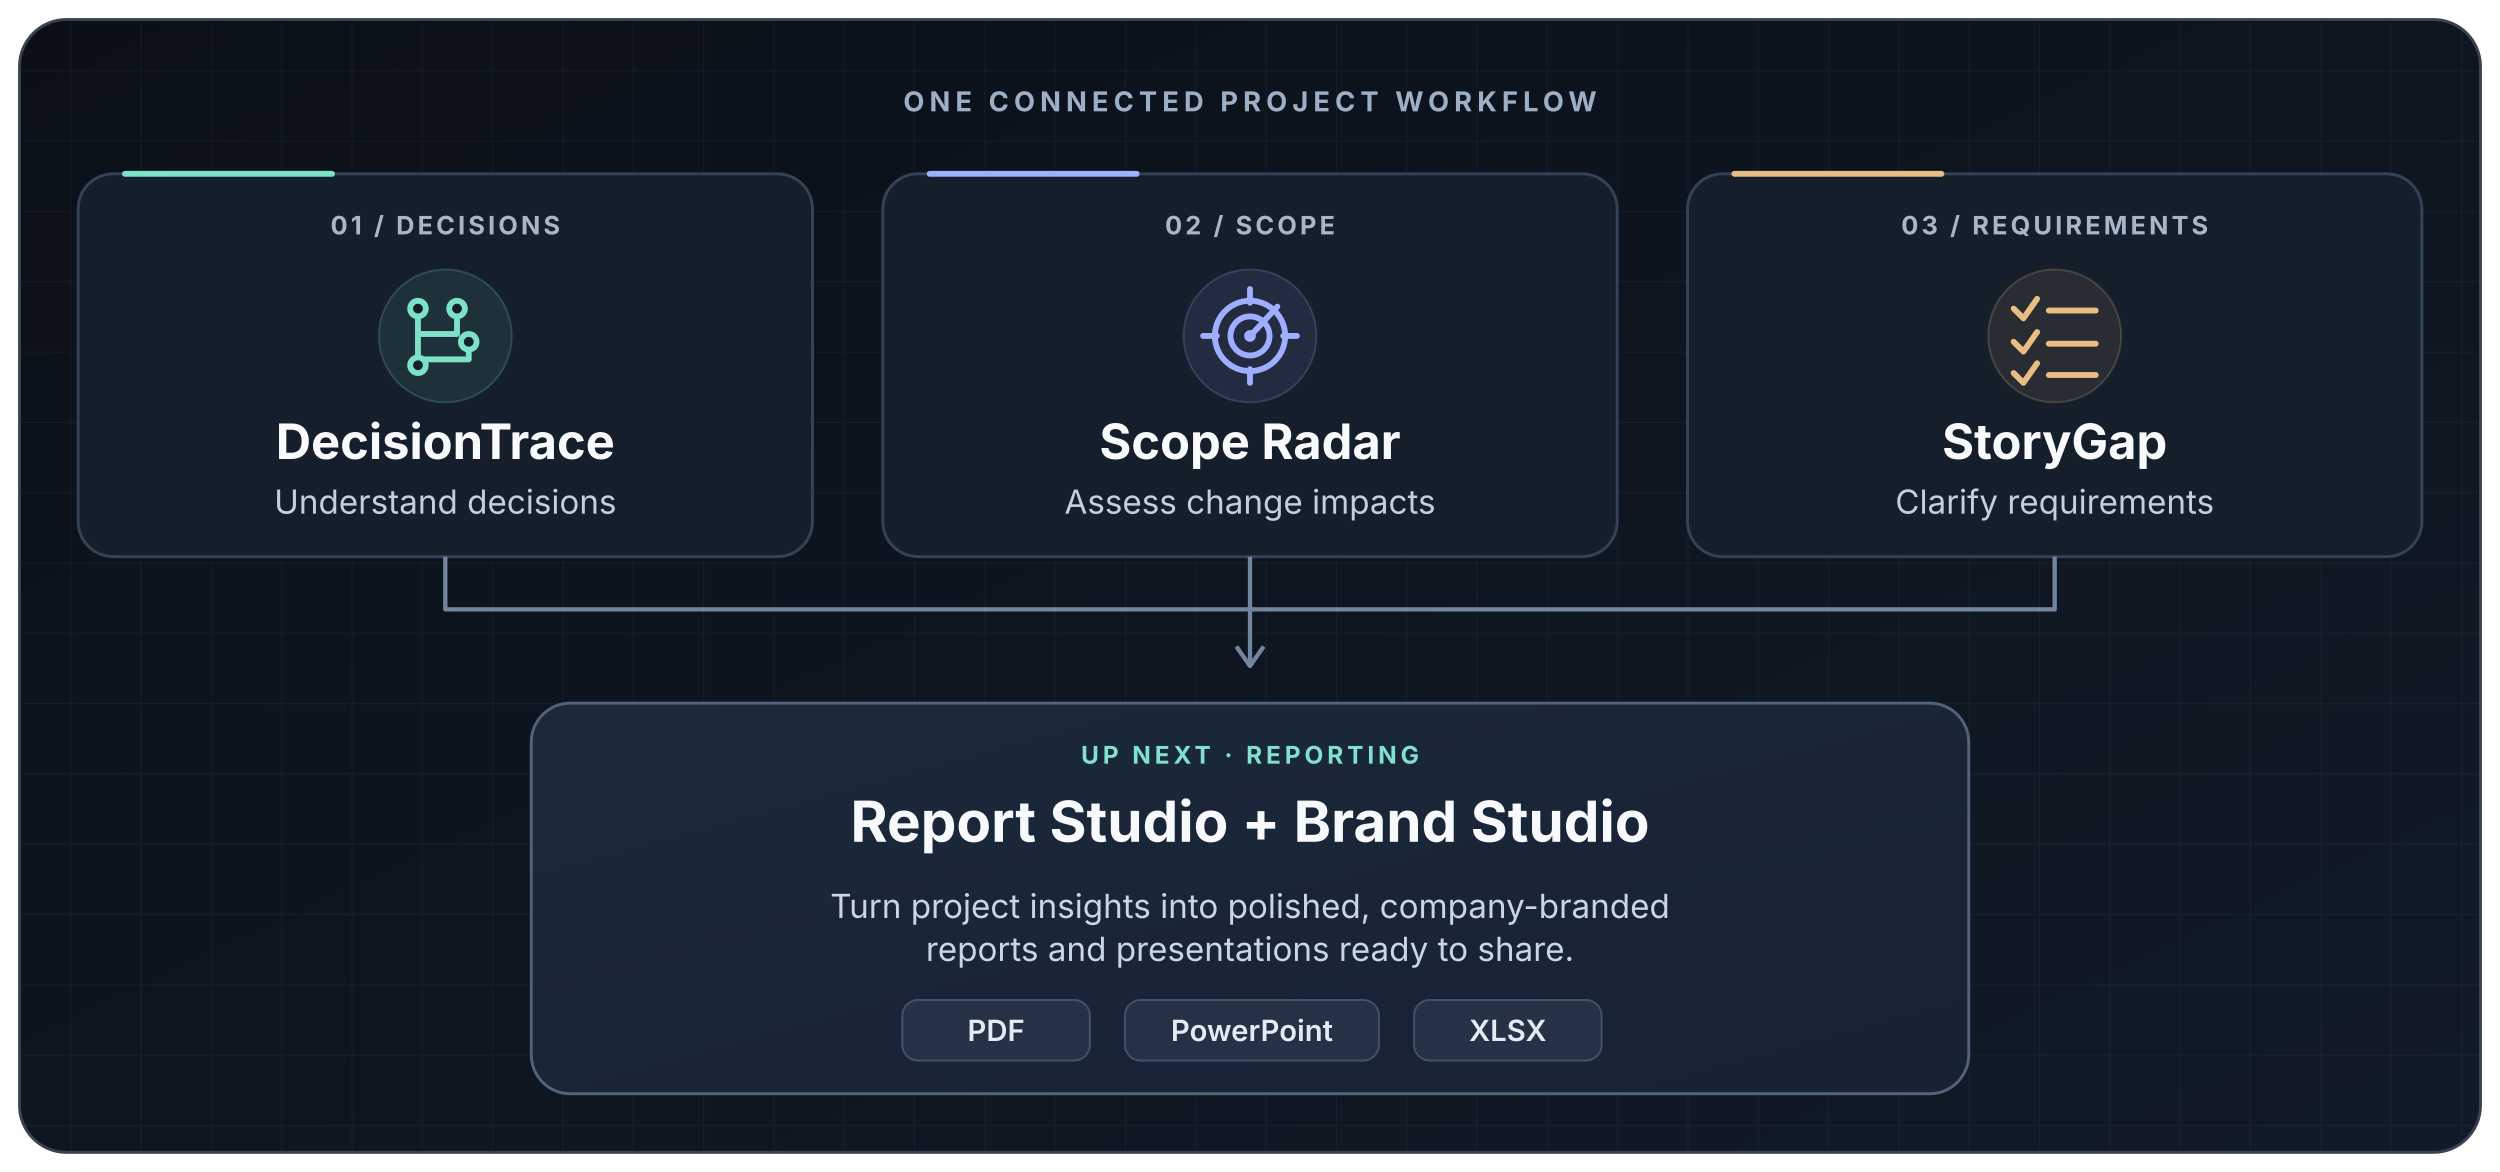
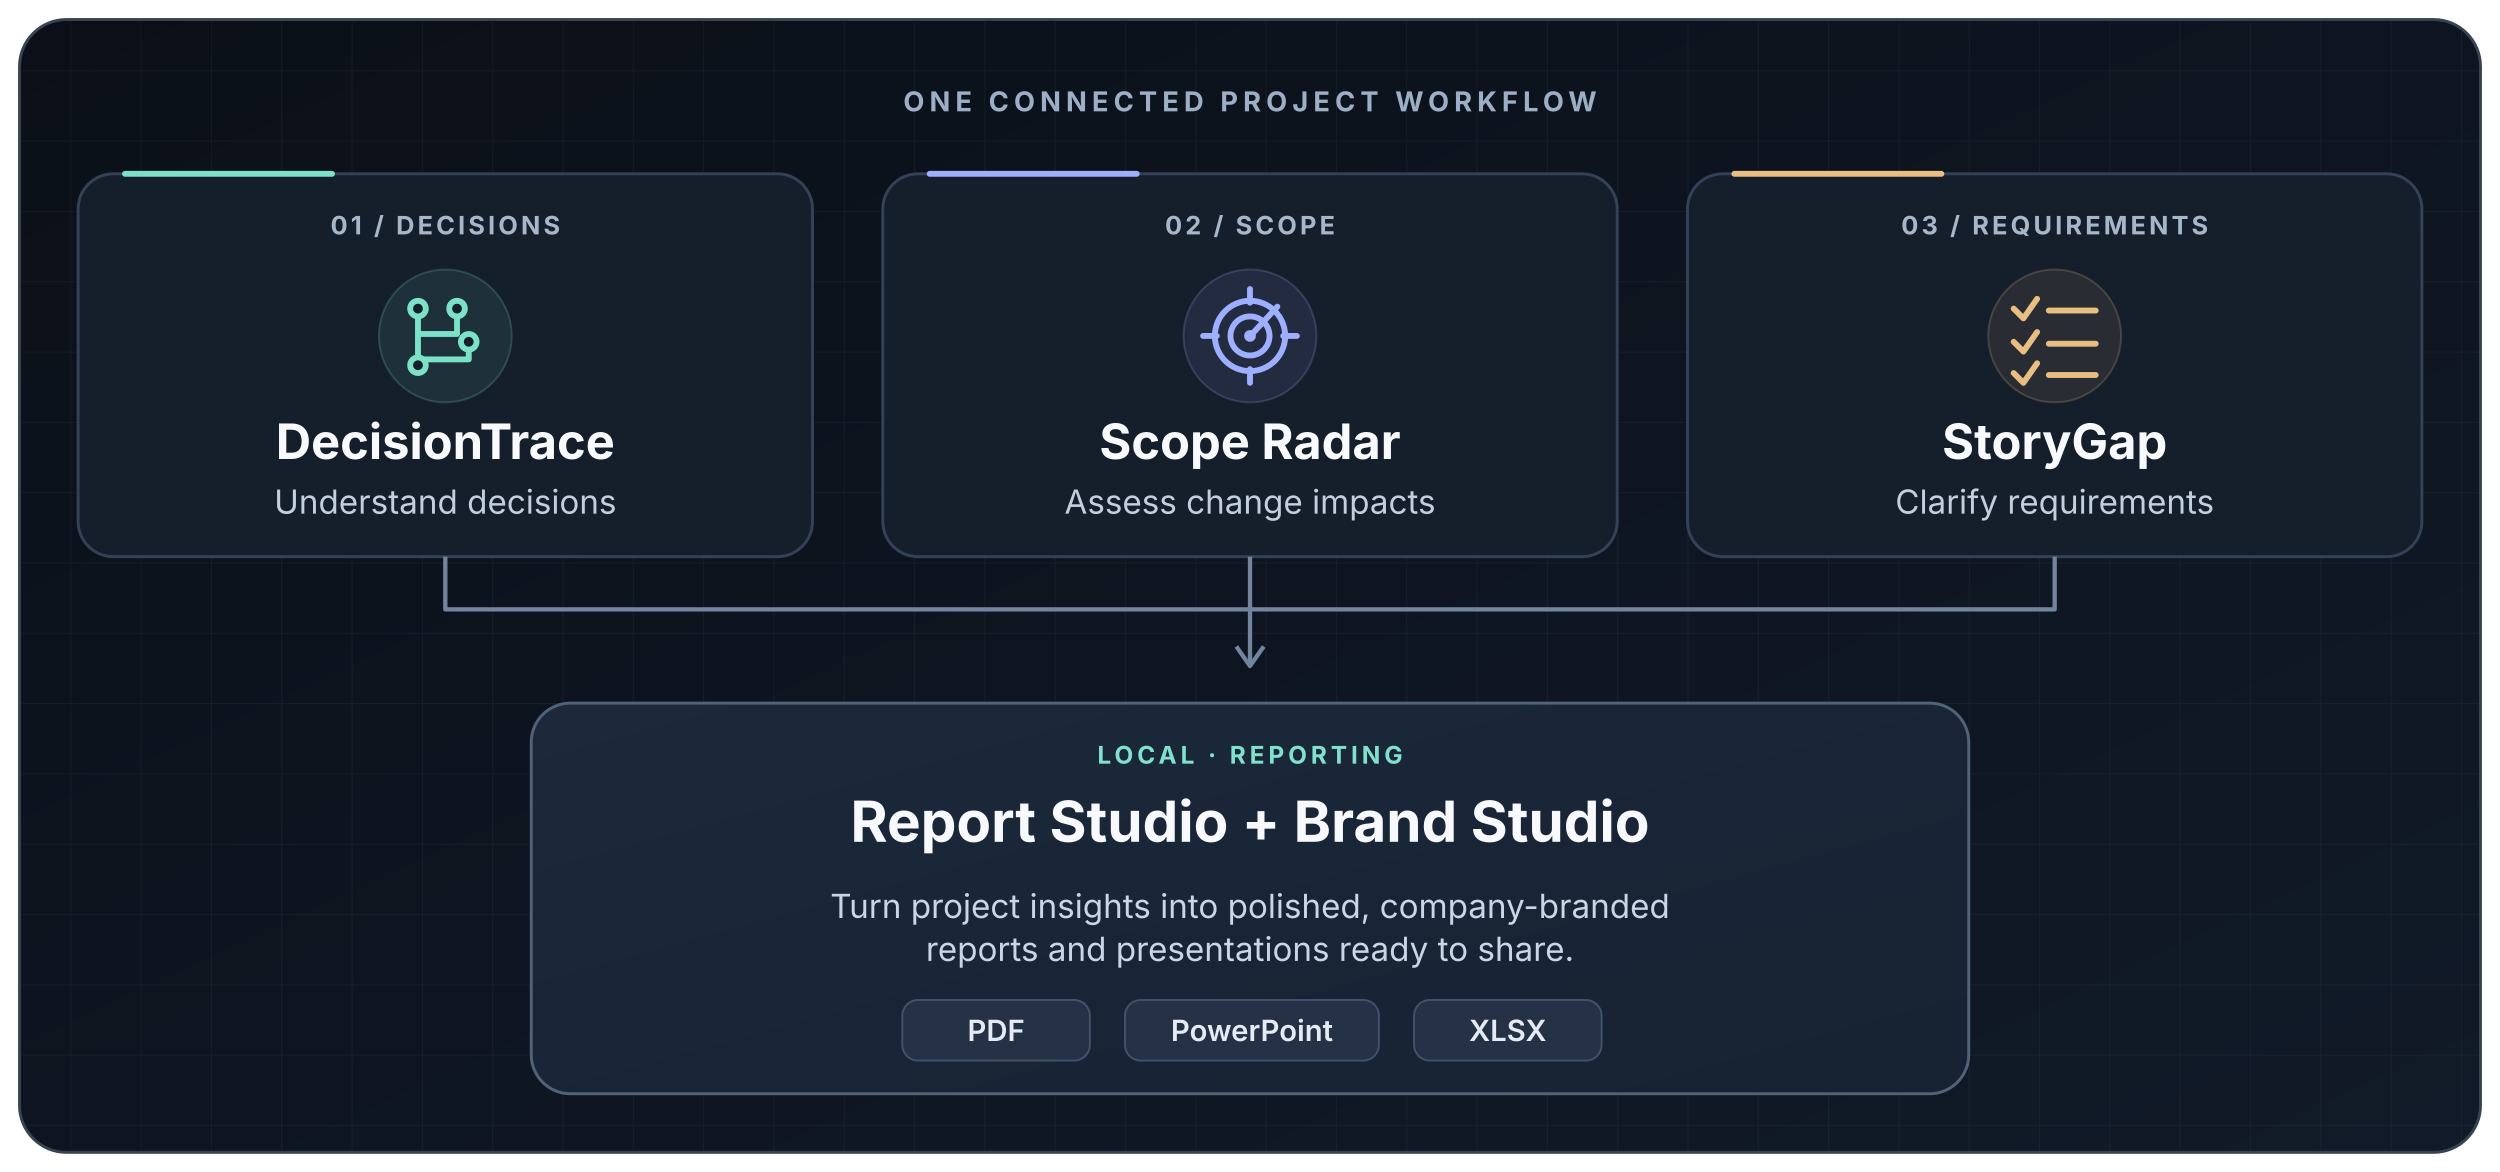
<svg xmlns="http://www.w3.org/2000/svg" width="1280" height="600" viewBox="0 0 1280 600" role="img" aria-labelledby="title desc">
  <defs>
    <linearGradient id="background" x1="0" y1="0" x2="1" y2="1">
      <stop stop-color="#0B1018" />
      <stop offset="1" stop-color="#111A28" />
    </linearGradient>
    <linearGradient id="summary" x1="0" y1="0" x2="1" y2="1">
      <stop stop-color="#1B293B" />
      <stop offset="1" stop-color="#172232" />
    </linearGradient>
    <pattern id="grid" width="36" height="36" patternUnits="userSpaceOnUse">
      <path d="M36 0 H0 V36" stroke="#7A91B0" stroke-width=".6" fill="none" opacity=".12" />
    </pattern>
  </defs>
  <g font-family="Inter, Segoe UI, Arial, sans-serif">
    <rect x="10" y="10" width="1260" height="580" rx="24" fill="url(#background)" stroke="#374252" stroke-width="1.5" />
    <rect x="11" y="11" width="1258" height="578" rx="23" fill="url(#grid)" />
    <text x="640" y="57" text-anchor="middle" fill="#9CAFC7" font-size="14" font-weight="700" letter-spacing="2.6">ONE CONNECTED PROJECT WORKFLOW</text>
    <rect x="40" y="89" width="376" height="196" rx="18" fill="#151E2B" stroke="#334257" stroke-width="1.5" />
    <path d="M64 89 h106" stroke="#7BE2C7" stroke-width="3" stroke-linecap="round" />
    <text x="228" y="120" text-anchor="middle" fill="#A6B7CA" font-size="13" font-weight="700" letter-spacing="1.6">01 / DECISIONS</text>
    <circle cx="228" cy="172" r="34" fill="#7BE2C7" fill-opacity=".095" stroke="#7BE2C7" stroke-opacity=".2" />
    <g transform="translate(228 172)" fill="none" stroke="#7BE2C7" stroke-width="3" stroke-linecap="round" stroke-linejoin="round">
      <path d="M-14 -12 V12 M-14 -1 H6 V-12 M-14 12 H12 V3" />
      <circle cx="-14" cy="-14" r="4" fill="#151E2B" />
      <circle cx="6" cy="-14" r="4" fill="#151E2B" />
      <circle cx="12" cy="3" r="4" fill="#151E2B" />
      <circle cx="-14" cy="15" r="4" fill="#151E2B" />
    </g>
    <text x="228" y="235" text-anchor="middle" fill="#F8FAFD" font-size="25" font-weight="700">DecisionTrace</text>
    <text x="228" y="263" text-anchor="middle" fill="#C3CFDF" font-size="17">Understand decisions</text>
    <rect x="452" y="89" width="376" height="196" rx="18" fill="#151E2B" stroke="#334257" stroke-width="1.5" />
    <path d="M476 89 h106" stroke="#9FAFFF" stroke-width="3" stroke-linecap="round" />
    <text x="640" y="120" text-anchor="middle" fill="#A6B7CA" font-size="13" font-weight="700" letter-spacing="1.6">02 / SCOPE</text>
    <circle cx="640" cy="172" r="34" fill="#9FAFFF" fill-opacity=".095" stroke="#9FAFFF" stroke-opacity=".2" />
    <g transform="translate(640 172)" fill="none" stroke="#9FAFFF" stroke-width="3" stroke-linecap="round" stroke-linejoin="round">
      <circle r="18" />
      <circle r="10" />
      <circle r="3" fill="#9FAFFF" stroke="none" />
      <path d="M0 -24 V-17 M0 17 V24 M-24 0 H-17 M17 0 H24 M2 -2 L14 -15" />
    </g>
    <text x="640" y="235" text-anchor="middle" fill="#F8FAFD" font-size="25" font-weight="700">Scope Radar</text>
    <text x="640" y="263" text-anchor="middle" fill="#C3CFDF" font-size="17">Assess change impacts</text>
    <rect x="864" y="89" width="376" height="196" rx="18" fill="#151E2B" stroke="#334257" stroke-width="1.5" />
    <path d="M888 89 h106" stroke="#E8BE82" stroke-width="3" stroke-linecap="round" />
    <text x="1052" y="120" text-anchor="middle" fill="#A6B7CA" font-size="13" font-weight="700" letter-spacing="1.6">03 / REQUIREMENTS</text>
    <circle cx="1052" cy="172" r="34" fill="#E8BE82" fill-opacity=".095" stroke="#E8BE82" stroke-opacity=".2" />
    <g transform="translate(1052 172)" fill="none" stroke="#E8BE82" stroke-width="3" stroke-linecap="round" stroke-linejoin="round">
      <path d="M-21 -14 L-16 -9 L-9 -19 M-3 -13 H21 M-21 3 L-16 8 L-9 -2 M-3 4 H21 M-21 19 L-16 24 L-9 14 M-3 20 H21" />
    </g>
    <text x="1052" y="235" text-anchor="middle" fill="#F8FAFD" font-size="25" font-weight="700">StoryGap</text>
    <text x="1052" y="263" text-anchor="middle" fill="#C3CFDF" font-size="17">Clarify requirements</text>
    <g fill="none" stroke="#72859F" stroke-width="2.2" stroke-linejoin="round">
      <path d="M228 285 V312 H640" />
      <path d="M640 285 V341" />
      <path d="M1052 285 V312 H640" />
      <path d="M633 331 L640 341 L647 331" />
    </g>
    <rect x="272" y="360" width="736" height="200" rx="20" fill="url(#summary)" stroke="#516379" stroke-width="1.5" />
-     <text x="640" y="391" text-anchor="middle" fill="#80E1CD" font-size="12.5" font-weight="700" letter-spacing="2">UP NEXT · REPORTING</text>
+     <text x="640" y="391" text-anchor="middle" fill="#80E1CD" font-size="12.5" font-weight="700" letter-spacing="2">LOCAL · REPORTING</text>
    <text x="640" y="431" text-anchor="middle" fill="#F7F9FC" font-size="29" font-weight="750">Report Studio + Brand Studio</text>
    <text x="640" y="470" text-anchor="middle" fill="#C8D7E7" font-size="17">Turn project insights into polished, company-branded</text>
    <text x="640" y="492" text-anchor="middle" fill="#C8D7E7" font-size="17">reports and presentations ready to share.</text>
    <rect x="462" y="512" width="96" height="31" rx="8" fill="#253144" stroke="#42526A" />
    <text x="510" y="533" text-anchor="middle" font-size="15" font-weight="600" fill="#E5EBF4">PDF</text>
    <rect x="576" y="512" width="130" height="31" rx="8" fill="#253144" stroke="#42526A" />
    <text x="641" y="533" text-anchor="middle" font-size="15" font-weight="600" fill="#E5EBF4">PowerPoint</text>
    <rect x="724" y="512" width="96" height="31" rx="8" fill="#253144" stroke="#42526A" />
    <text x="772" y="533" text-anchor="middle" font-size="15" font-weight="600" fill="#E5EBF4">XLSX</text>
  </g>
</svg>
